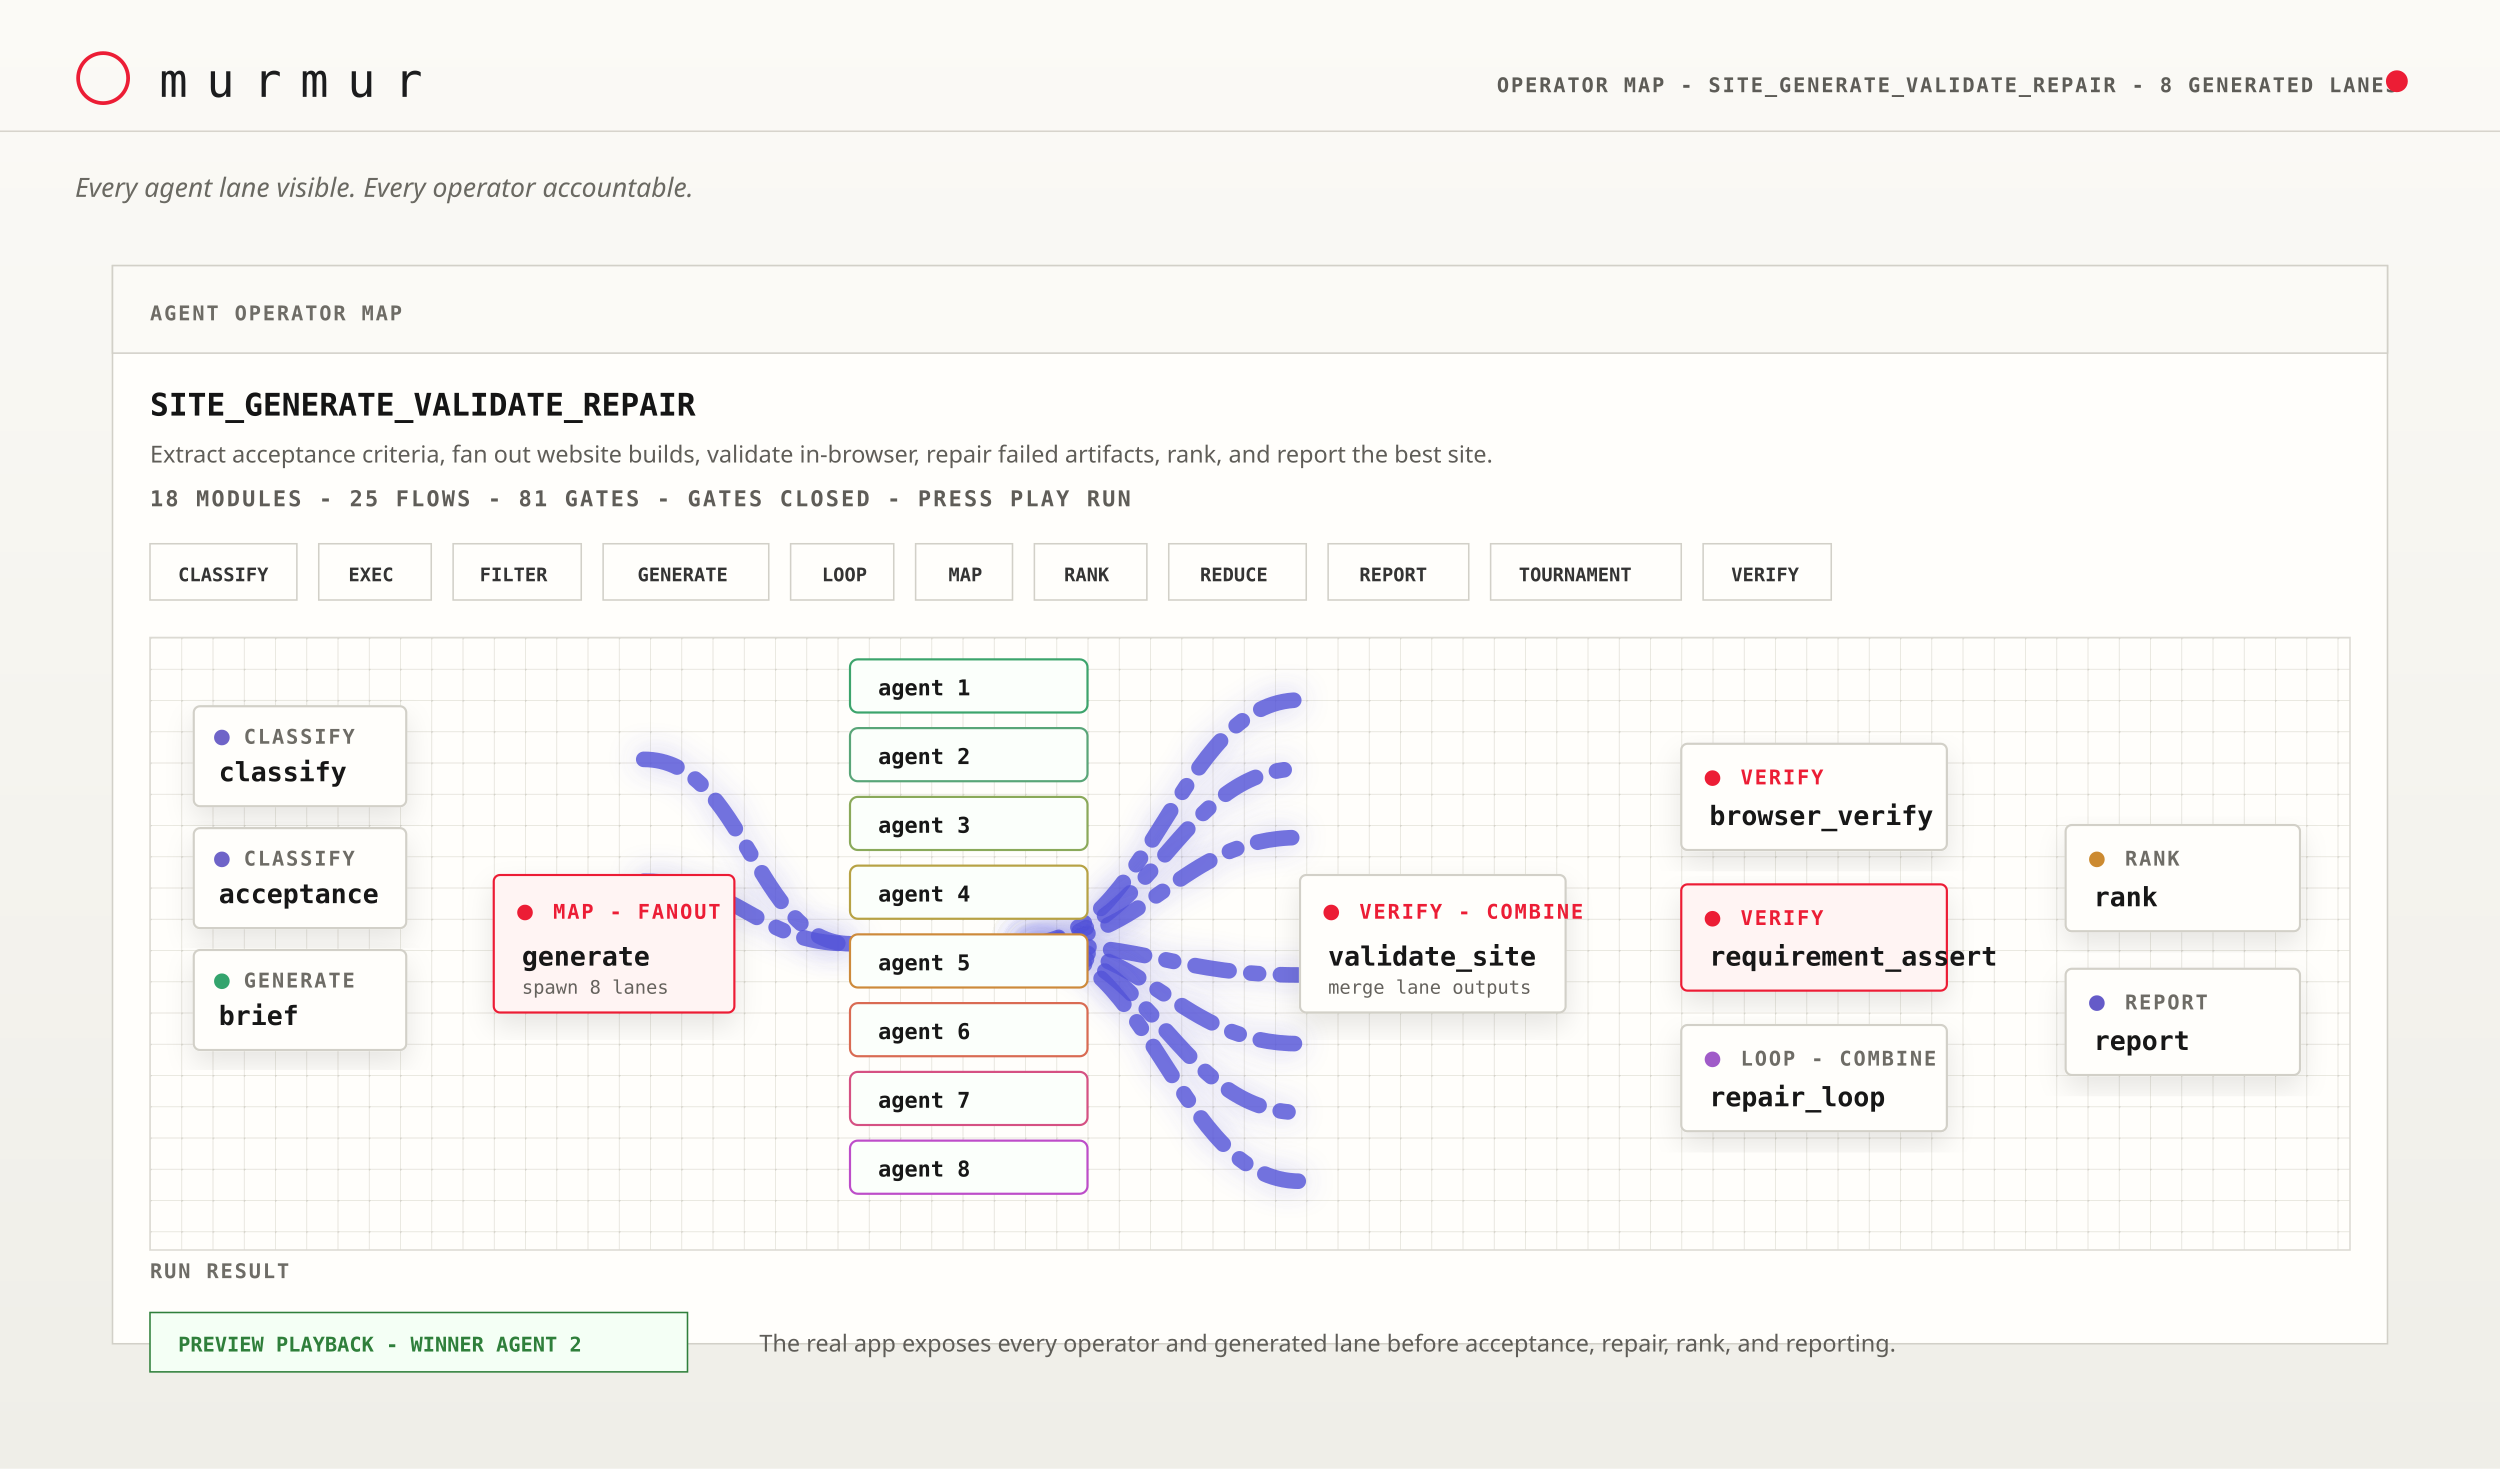
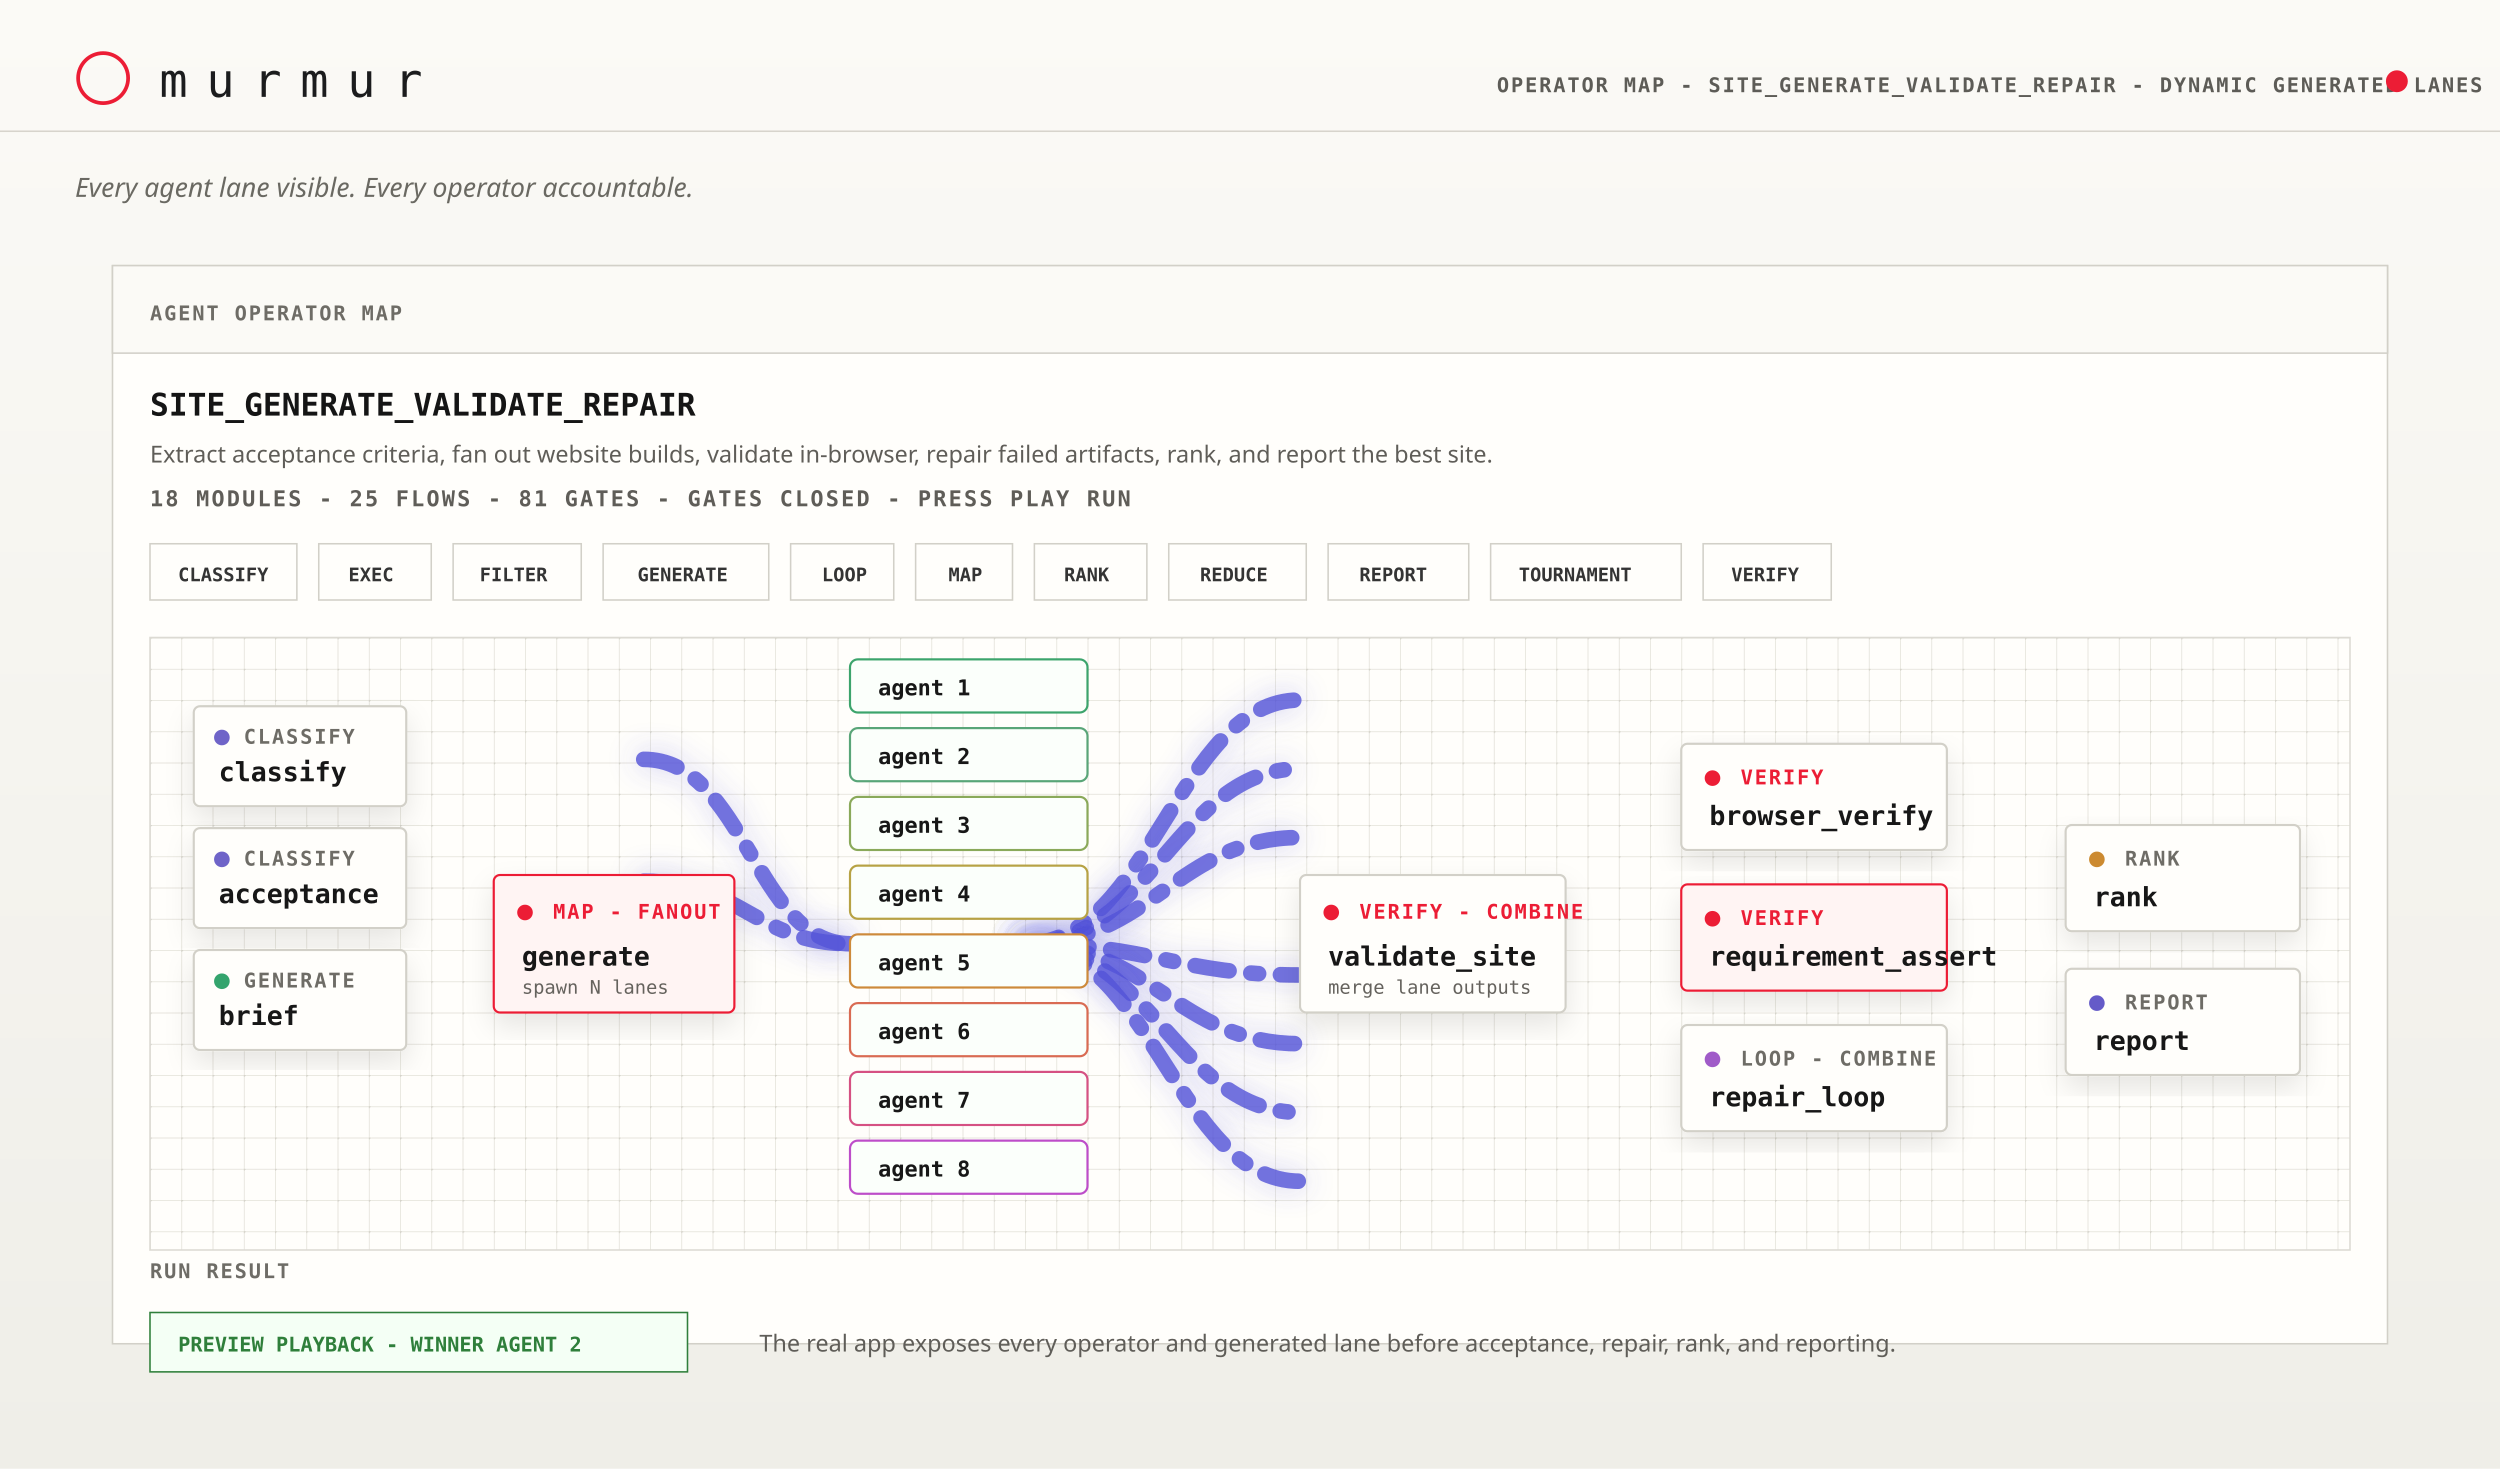
<svg xmlns="http://www.w3.org/2000/svg" viewBox="0 0 1600 940" role="img" aria-labelledby="title desc">
  <defs>
    <linearGradient id="paper" x1="0" x2="0" y1="0" y2="1">
      <stop offset="0" stop-color="#fbfaf6" />
      <stop offset="1" stop-color="#efeee8" />
    </linearGradient>
    <pattern id="grid" width="20" height="20" patternUnits="userSpaceOnUse">
      <path d="M20 0H0V20" fill="none" stroke="#dedbd2" stroke-width="1" />
      <circle cx="0" cy="0" r="1.2" fill="#c9c6bc" />
    </pattern>
    <filter id="shadow" x="-20%" y="-20%" width="140%" height="140%">
      <feDropShadow dx="0" dy="8" stdDeviation="9" flood-color="#171717" flood-opacity=".10" />
    </filter>
    <style>
      .mono { font-family: ui-monospace, SFMono-Regular, Menlo, Consolas, monospace; }
      .sans { font-family: "Segoe UI", ui-sans-serif, system-ui, sans-serif; }
      .tiny { font-size: 13px; letter-spacing: 1.2px; text-transform: uppercase; }
      .label { font-size: 17px; font-weight: 700; fill: #171717; }
      .meta { font-size: 12px; fill: #65625d; }
      .node { fill: #fffefb; stroke: #d2d0c8; stroke-width: 1.4; filter: url(#shadow); }
      .node-red { fill: #fff4f3; stroke: #ec1d35; }
      .agent { fill: #fbfffb; stroke-width: 1.4; }
      .line path { fill: none; stroke-width: 10; stroke-linecap: round; stroke-linejoin: round; stroke-dasharray: 22 14 5 14; animation: pipe-flow 4.5s linear infinite; opacity: .82; }
      .line path:nth-child(2n) { animation-delay: -1.2s; }
      .line-red path { stroke: #ec1d35; filter: drop-shadow(0 0 8px rgba(236, 29, 53, .35)); }
      .line-blue path { stroke: #5252d8; animation-duration: 3.8s; filter: drop-shadow(0 0 9px rgba(82, 82, 216, .35)); }
      @keyframes pipe-flow { to { stroke-dashoffset: -55; } }
      @media (prefers-reduced-motion: reduce) { .line path { animation: none; } }
    </style>
  </defs>
  <rect width="1600" height="940" fill="url(#paper)" />
  <g transform="translate(48 32)">
    <circle cx="18" cy="18" r="16" fill="none" stroke="#ec1d35" stroke-width="2.4" />
    <text x="54" y="30" class="mono" font-size="30" letter-spacing="12" fill="#1b1c1d">murmur</text>
-     <text x="910" y="27" class="mono tiny" font-weight="700" fill="#5d5c57">OPERATOR MAP - SITE_GENERATE_VALIDATE_REPAIR - 8 GENERATED LANES</text>
+     <text x="910" y="27" class="mono tiny" font-weight="700" fill="#5d5c57">OPERATOR MAP - SITE_GENERATE_VALIDATE_REPAIR - DYNAMIC GENERATED LANES</text>
    <circle cx="1486" cy="20" r="7" fill="#ec1d35" />
  </g>
  <line x1="0" y1="84" x2="1600" y2="84" stroke="#d7d4cc" />
  <text x="48" y="126" class="sans" font-size="17" font-style="italic" fill="#6a6962">Every agent lane visible. Every operator accountable.</text>
  <g transform="translate(72 170)">
    <rect width="1456" height="690" fill="#fffefb" stroke="#d2d0c8" />
    <rect y="0" width="1456" height="56" fill="#fbfaf6" stroke="#d2d0c8" />
    <text x="24" y="35" class="mono tiny" font-weight="700" fill="#6e6c66">AGENT OPERATOR MAP</text>
    <text x="24" y="96" class="mono" font-size="20" font-weight="700" fill="#151515">SITE_GENERATE_VALIDATE_REPAIR</text>
    <text x="24" y="126" class="sans" font-size="15" fill="#5f5d58">Extract acceptance criteria, fan out website builds, validate in-browser, repair failed artifacts, rank, and report the best site.</text>
    <text x="24" y="154" class="mono" font-size="14" font-weight="700" letter-spacing="1.4" fill="#5f5d58">18 MODULES - 25 FLOWS - 81 GATES - GATES CLOSED - PRESS PLAY RUN</text>
    <g transform="translate(24 178)" class="mono">
      <rect width="94" height="36" fill="#fffefb" stroke="#d2d0c8" />
      <text x="18" y="24" font-size="12" font-weight="700" fill="#343434">CLASSIFY</text>
      <rect x="108" width="72" height="36" fill="#fffefb" stroke="#d2d0c8" />
      <text x="127" y="24" font-size="12" font-weight="700" fill="#343434">EXEC</text>
      <rect x="194" width="82" height="36" fill="#fffefb" stroke="#d2d0c8" />
      <text x="211" y="24" font-size="12" font-weight="700" fill="#343434">FILTER</text>
      <rect x="290" width="106" height="36" fill="#fffefb" stroke="#d2d0c8" />
      <text x="312" y="24" font-size="12" font-weight="700" fill="#343434">GENERATE</text>
      <rect x="410" width="66" height="36" fill="#fffefb" stroke="#d2d0c8" />
      <text x="430" y="24" font-size="12" font-weight="700" fill="#343434">LOOP</text>
      <rect x="490" width="62" height="36" fill="#fffefb" stroke="#d2d0c8" />
      <text x="511" y="24" font-size="12" font-weight="700" fill="#343434">MAP</text>
      <rect x="566" width="72" height="36" fill="#fffefb" stroke="#d2d0c8" />
      <text x="585" y="24" font-size="12" font-weight="700" fill="#343434">RANK</text>
      <rect x="652" width="88" height="36" fill="#fffefb" stroke="#d2d0c8" />
      <text x="672" y="24" font-size="12" font-weight="700" fill="#343434">REDUCE</text>
      <rect x="754" width="90" height="36" fill="#fffefb" stroke="#d2d0c8" />
      <text x="774" y="24" font-size="12" font-weight="700" fill="#343434">REPORT</text>
      <rect x="858" width="122" height="36" fill="#fffefb" stroke="#d2d0c8" />
      <text x="876" y="24" font-size="12" font-weight="700" fill="#343434">TOURNAMENT</text>
      <rect x="994" width="82" height="36" fill="#fffefb" stroke="#d2d0c8" />
      <text x="1012" y="24" font-size="12" font-weight="700" fill="#343434">VERIFY</text>
    </g>
    <g transform="translate(24 238)">
      <rect width="1408" height="392" fill="url(#grid)" opacity=".78" stroke="#d2d0c8" />
      <g class="line line-red">
        <path d="M132 78H220" />
        <path d="M132 156H220" />
        <path d="M132 234H220" />
        <path d="M356 196H448" />
        <path d="M600 40H736" />
        <path d="M600 84H736" />
        <path d="M600 128H736" />
        <path d="M600 172H736" />
        <path d="M600 216H736" />
        <path d="M600 260H736" />
        <path d="M600 304H736" />
        <path d="M600 348H736" />
        <path d="M874 196H980" />
        <path d="M1118 196H1226" />
      </g>
      <g class="line line-blue">
        <path d="M316 78C380 78 388 196 448 196" />
        <path d="M316 156C378 156 388 196 448 196" />
        <path d="M560 196C640 196 658 40 736 40" />
        <path d="M560 196C640 196 658 84 736 84" />
        <path d="M560 196C640 196 658 128 736 128" />
        <path d="M560 196H736" />
        <path d="M560 196C640 196 658 216 736 216" />
        <path d="M560 196C640 196 658 260 736 260" />
        <path d="M560 196C640 196 658 304 736 304" />
        <path d="M560 196C640 196 658 348 736 348" />
      </g>
      <g class="mono">
        <g transform="translate(28 44)">
          <rect class="node" width="136" height="64" rx="4" />
          <circle cx="18" cy="20" r="5" fill="#6f64c8" />
          <text x="32" y="24" class="tiny" font-weight="700" fill="#6e6c66">CLASSIFY</text>
          <text x="16" y="48" class="label">classify</text>
        </g>
        <g transform="translate(28 122)">
          <rect class="node" width="136" height="64" rx="4" />
          <circle cx="18" cy="20" r="5" fill="#6f64c8" />
          <text x="32" y="24" class="tiny" font-weight="700" fill="#6e6c66">CLASSIFY</text>
          <text x="16" y="48" class="label">acceptance</text>
        </g>
        <g transform="translate(28 200)">
          <rect class="node" width="136" height="64" rx="4" />
          <circle cx="18" cy="20" r="5" fill="#34a46d" />
          <text x="32" y="24" class="tiny" font-weight="700" fill="#6e6c66">GENERATE</text>
          <text x="16" y="48" class="label">brief</text>
        </g>
        <g transform="translate(220 152)">
          <rect class="node node-red" width="154" height="88" rx="4" />
          <circle cx="20" cy="24" r="5" fill="#ec1d35" />
          <text x="38" y="28" class="tiny" font-weight="700" fill="#ec1d35">MAP - FANOUT</text>
          <text x="18" y="58" class="label">generate</text>
-           <text x="18" y="76" class="meta">spawn 8 lanes</text>
+           <text x="18" y="76" class="meta">spawn N lanes</text>
        </g>
        <g transform="translate(448 14)">
          <rect class="agent" width="152" height="34" rx="5" stroke="#3ca46c" />
          <text x="18" y="23" font-size="14" font-weight="700" fill="#171717">agent 1</text>
        </g>
        <g transform="translate(448 58)">
          <rect class="agent" width="152" height="34" rx="5" stroke="#59a578" />
          <text x="18" y="23" font-size="14" font-weight="700" fill="#171717">agent 2</text>
        </g>
        <g transform="translate(448 102)">
          <rect class="agent" width="152" height="34" rx="5" stroke="#8aa95a" />
          <text x="18" y="23" font-size="14" font-weight="700" fill="#171717">agent 3</text>
        </g>
        <g transform="translate(448 146)">
          <rect class="agent" width="152" height="34" rx="5" stroke="#b7a244" />
          <text x="18" y="23" font-size="14" font-weight="700" fill="#171717">agent 4</text>
        </g>
        <g transform="translate(448 190)">
          <rect class="agent" width="152" height="34" rx="5" stroke="#cd8a3b" />
          <text x="18" y="23" font-size="14" font-weight="700" fill="#171717">agent 5</text>
        </g>
        <g transform="translate(448 234)">
          <rect class="agent" width="152" height="34" rx="5" stroke="#d96b53" />
          <text x="18" y="23" font-size="14" font-weight="700" fill="#171717">agent 6</text>
        </g>
        <g transform="translate(448 278)">
          <rect class="agent" width="152" height="34" rx="5" stroke="#d55183" />
          <text x="18" y="23" font-size="14" font-weight="700" fill="#171717">agent 7</text>
        </g>
        <g transform="translate(448 322)">
          <rect class="agent" width="152" height="34" rx="5" stroke="#bd4dc9" />
          <text x="18" y="23" font-size="14" font-weight="700" fill="#171717">agent 8</text>
        </g>
        <g transform="translate(736 152)">
          <rect class="node" width="170" height="88" rx="4" />
          <circle cx="20" cy="24" r="5" fill="#ec1d35" />
          <text x="38" y="28" class="tiny" font-weight="700" fill="#ec1d35">VERIFY - COMBINE</text>
          <text x="18" y="58" class="label">validate_site</text>
          <text x="18" y="76" class="meta">merge lane outputs</text>
        </g>
        <g transform="translate(980 68)">
          <rect class="node" width="170" height="68" rx="4" />
          <circle cx="20" cy="22" r="5" fill="#ec1d35" />
          <text x="38" y="26" class="tiny" font-weight="700" fill="#ec1d35">VERIFY</text>
          <text x="18" y="52" class="label">browser_verify</text>
        </g>
        <g transform="translate(980 158)">
          <rect class="node node-red" width="170" height="68" rx="4" />
          <circle cx="20" cy="22" r="5" fill="#ec1d35" />
          <text x="38" y="26" class="tiny" font-weight="700" fill="#ec1d35">VERIFY</text>
          <text x="18" y="52" class="label">requirement_assert</text>
        </g>
        <g transform="translate(980 248)">
          <rect class="node" width="170" height="68" rx="4" />
          <circle cx="20" cy="22" r="5" fill="#a05bc8" />
          <text x="38" y="26" class="tiny" font-weight="700" fill="#6e6c66">LOOP - COMBINE</text>
          <text x="18" y="52" class="label">repair_loop</text>
        </g>
        <g transform="translate(1226 120)">
          <rect class="node" width="150" height="68" rx="4" />
          <circle cx="20" cy="22" r="5" fill="#cc8a30" />
          <text x="38" y="26" class="tiny" font-weight="700" fill="#6e6c66">RANK</text>
          <text x="18" y="52" class="label">rank</text>
        </g>
        <g transform="translate(1226 212)">
          <rect class="node" width="150" height="68" rx="4" />
          <circle cx="20" cy="22" r="5" fill="#655bc8" />
          <text x="38" y="26" class="tiny" font-weight="700" fill="#6e6c66">REPORT</text>
          <text x="18" y="52" class="label">report</text>
        </g>
      </g>
    </g>
    <g transform="translate(24 648)">
      <text class="mono tiny" font-weight="700" fill="#6e6c66">RUN RESULT</text>
      <rect x="0" y="22" width="344" height="38" fill="#f4fff5" stroke="#2f7f3b" />
      <text x="18" y="47" class="mono" font-size="13" font-weight="700" fill="#2f7f3b">PREVIEW PLAYBACK - WINNER AGENT 2</text>
      <text x="390" y="47" class="sans" font-size="15" fill="#5f5d58">The real app exposes every operator and generated lane before acceptance, repair, rank, and reporting.</text>
    </g>
  </g>
</svg>
